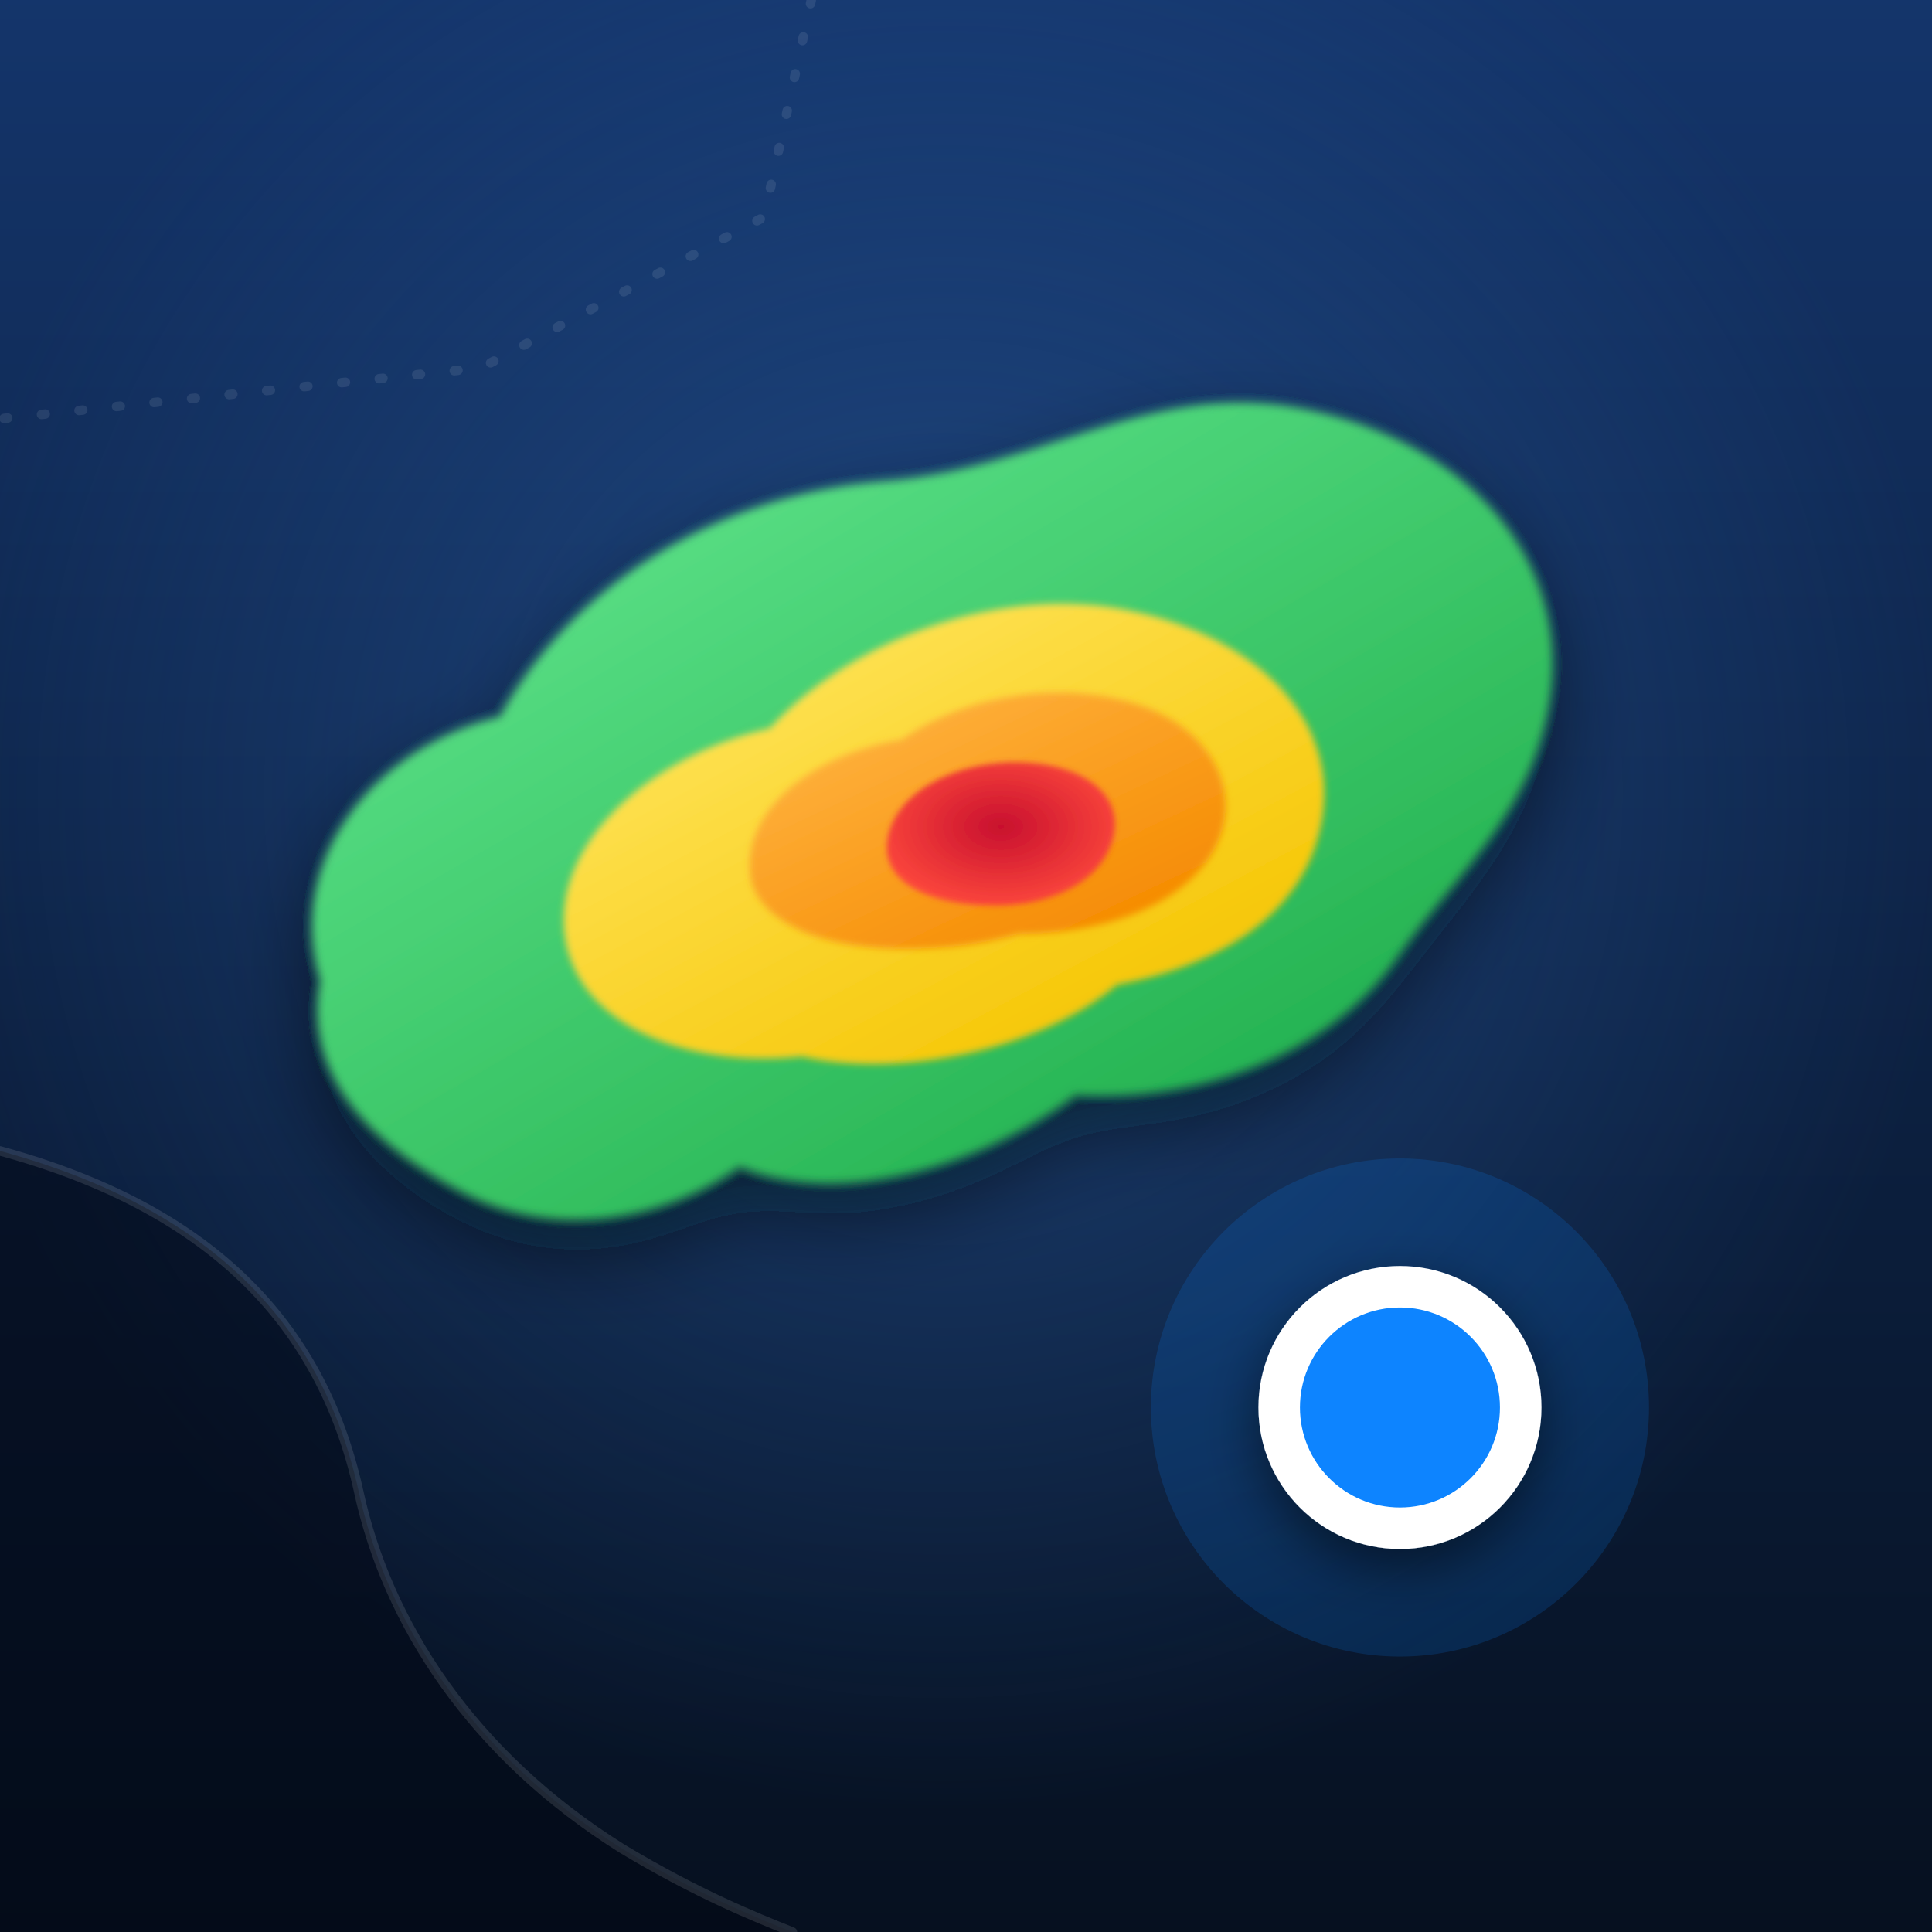
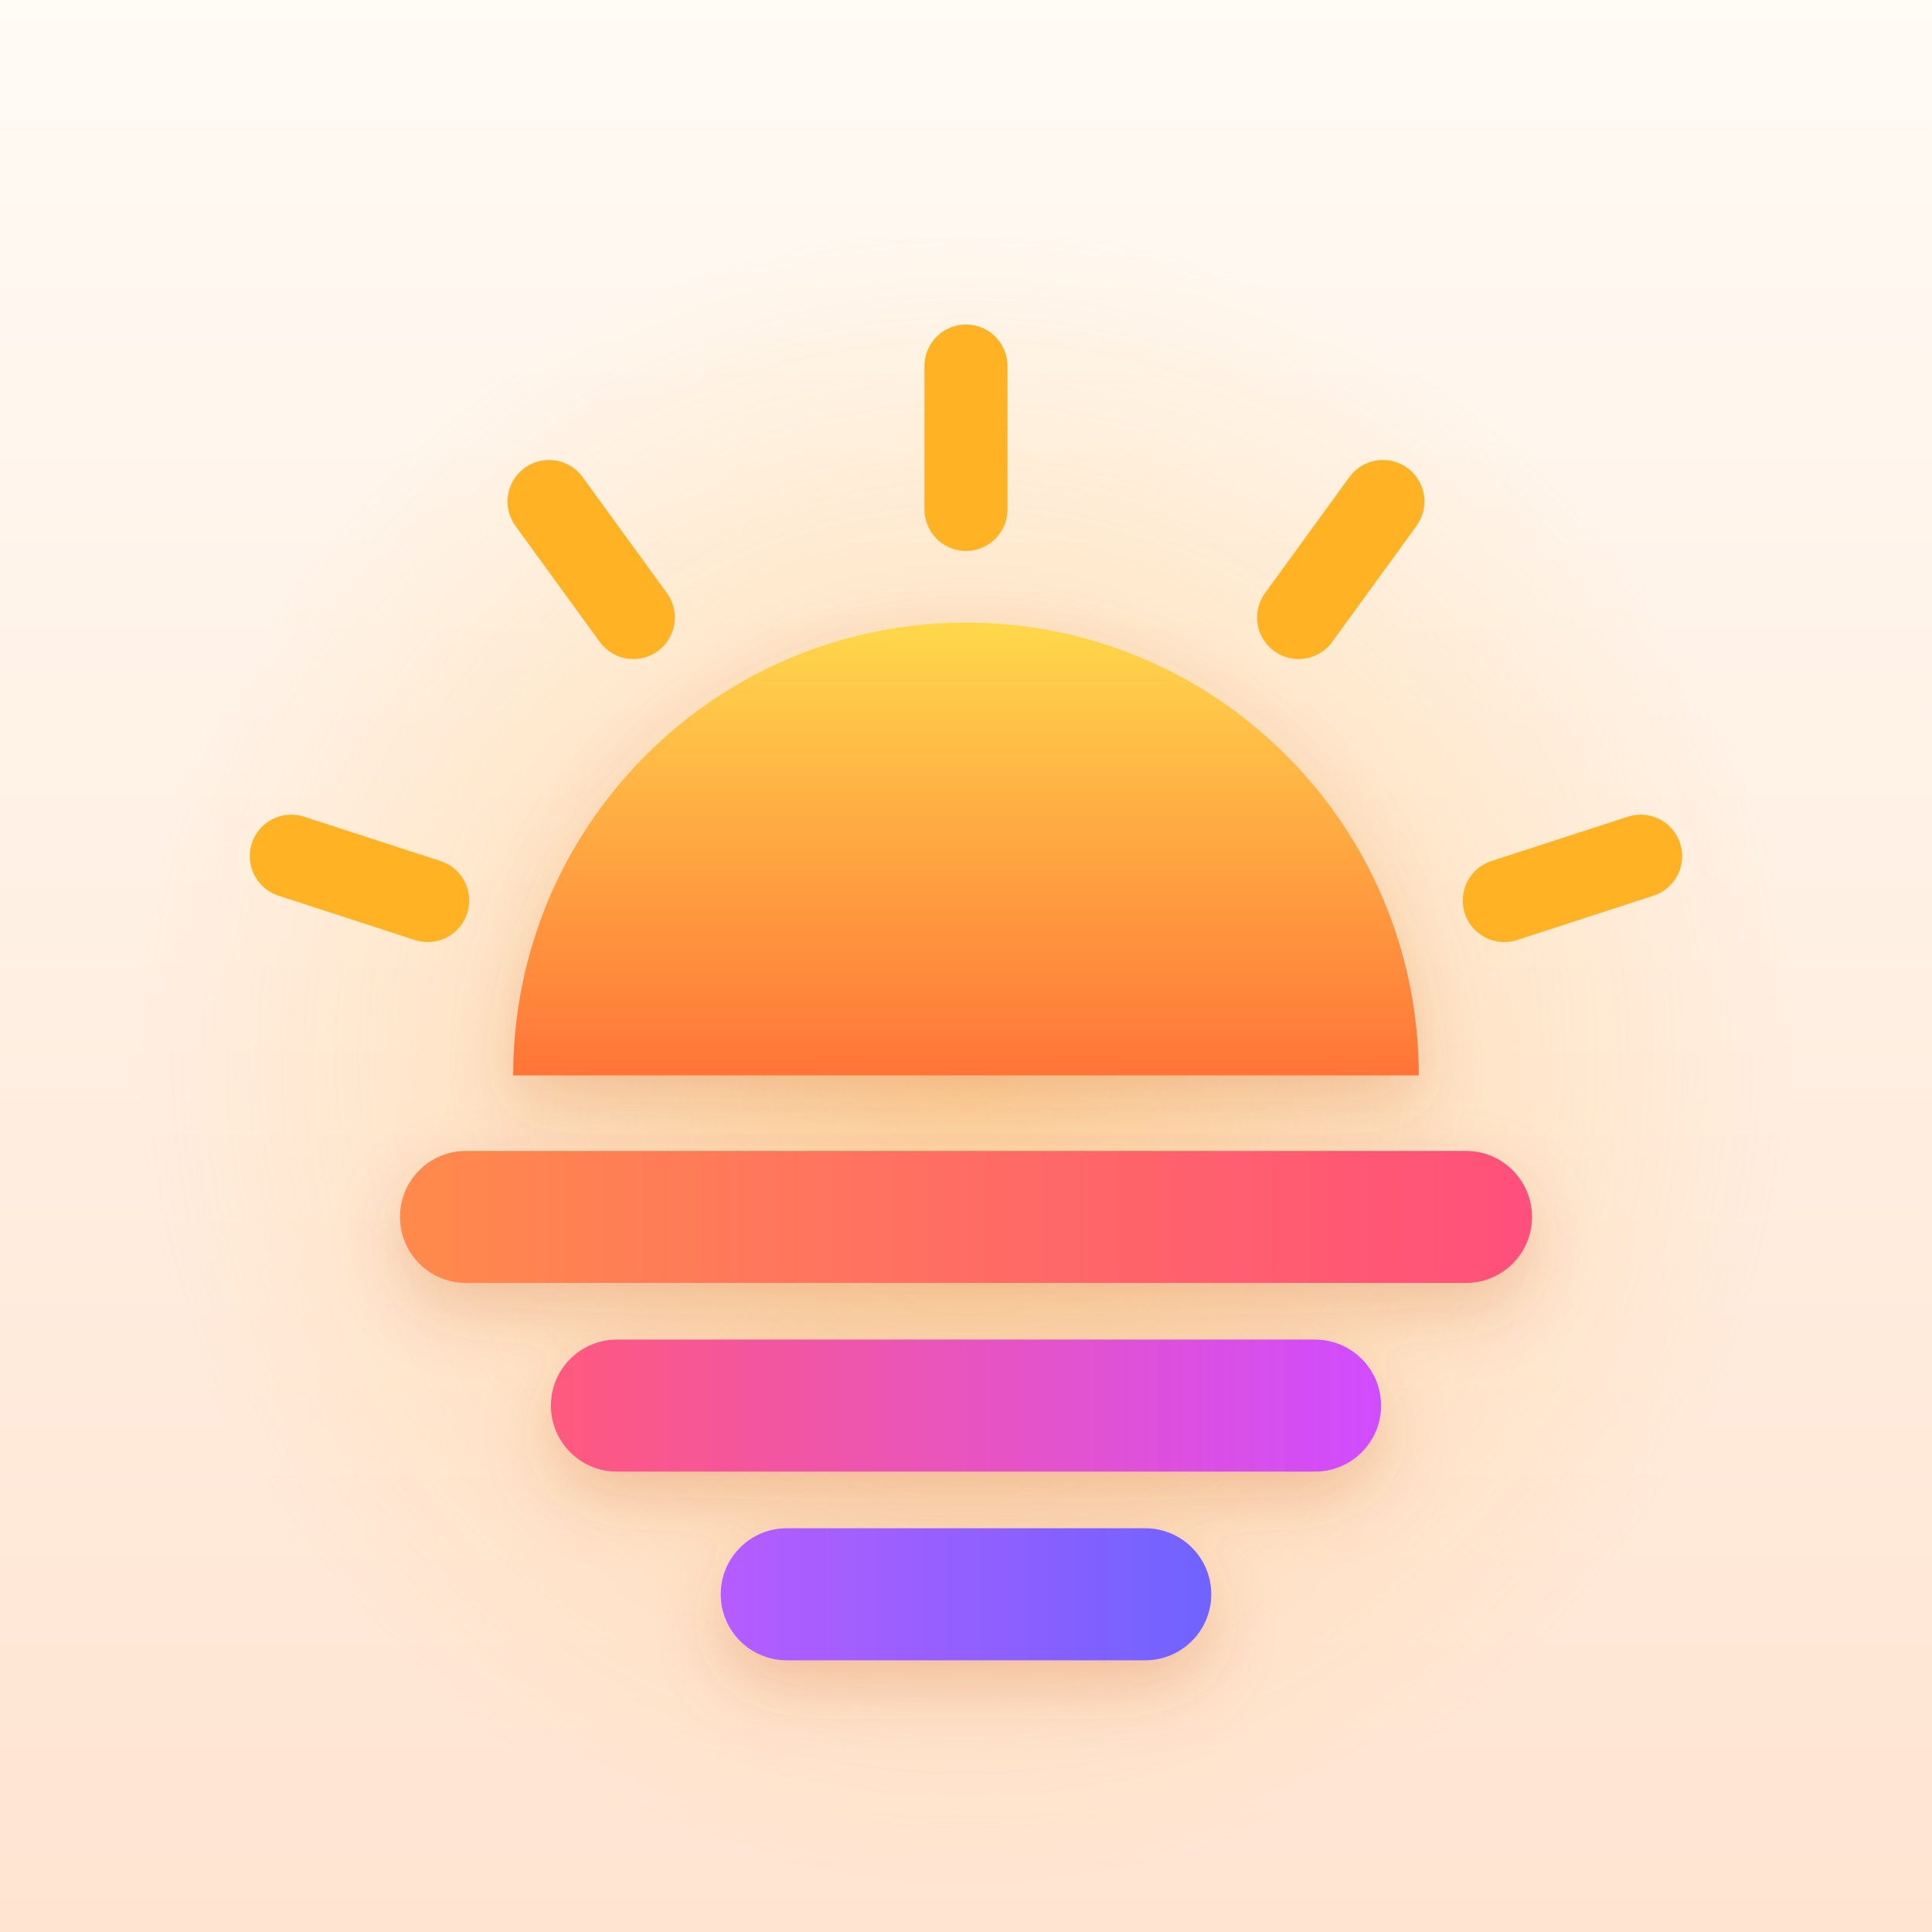
<svg xmlns="http://www.w3.org/2000/svg" viewBox="0 0 1024 1024" width="1024" height="1024">
  <defs>
    <linearGradient id="sky" x1="0" y1="0" x2="0" y2="1">
-       <stop offset="0" stop-color="#14356b" />
-       <stop offset="1" stop-color="#06101f" />
+       <stop offset="0" stop-color="#fffbf5" />
+       <stop offset="1" stop-color="#ffe4d1" />
    </linearGradient>
-     <radialGradient id="glow" cx="500" cy="420" r="540" gradientUnits="userSpaceOnUse">
-       <stop offset="0" stop-color="#2d63ab" stop-opacity="0.5" />
-       <stop offset="1" stop-color="#2d63ab" stop-opacity="0" />
+     <radialGradient id="glow" cx="512" cy="560" r="440" gradientUnits="userSpaceOnUse">
+       <stop offset="0" stop-color="#ffb547" stop-opacity="0.42" />
+       <stop offset="1" stop-color="#ffb547" stop-opacity="0" />
    </radialGradient>
-     <linearGradient id="g" x1="0.15" y1="0.1" x2="0.85" y2="0.9">
-       <stop offset="0" stop-color="#5ee38a" />
-       <stop offset="1" stop-color="#1fae4c" />
+     <linearGradient id="sun" x1="0" y1="0" x2="0" y2="1">
+       <stop offset="0" stop-color="#ffd84a" />
+       <stop offset="1" stop-color="#ff7438" />
    </linearGradient>
-     <linearGradient id="y" x1="0.15" y1="0.1" x2="0.85" y2="0.9">
-       <stop offset="0" stop-color="#ffe55c" />
-       <stop offset="1" stop-color="#f5c400" />
+     <linearGradient id="b1" x1="0" y1="0" x2="1" y2="0">
+       <stop offset="0" stop-color="#ff8a4c" />
+       <stop offset="1" stop-color="#ff4f7b" />
    </linearGradient>
-     <linearGradient id="o" x1="0.15" y1="0.1" x2="0.85" y2="0.9">
-       <stop offset="0" stop-color="#ffb340" />
-       <stop offset="1" stop-color="#f58a00" />
+     <linearGradient id="b2" x1="0" y1="0" x2="1" y2="0">
+       <stop offset="0" stop-color="#ff5a7e" />
+       <stop offset="1" stop-color="#d04dff" />
    </linearGradient>
-     <radialGradient id="r" cx="0.5" cy="0.45" r="0.6">
-       <stop offset="0" stop-color="#c8102e" />
-       <stop offset="1" stop-color="#ff4a3d" />
-     </radialGradient>
-     <filter id="b5" x="-30%" y="-30%" width="160%" height="160%">
-       <feGaussianBlur stdDeviation="2.5" />
-     </filter>
-     <filter id="b4" x="-30%" y="-30%" width="160%" height="160%">
-       <feGaussianBlur stdDeviation="2" />
-     </filter>
-     <filter id="b3" x="-30%" y="-30%" width="160%" height="160%">
-       <feGaussianBlur stdDeviation="1.6" />
-     </filter>
-     <filter id="drop" x="-30%" y="-30%" width="160%" height="160%">
-       <feDropShadow dx="0" dy="18" stdDeviation="22" flood-color="#000814" flood-opacity="0.55" />
-     </filter>
-     <filter id="shadow" x="-50%" y="-50%" width="200%" height="200%">
-       <feDropShadow dx="0" dy="10" stdDeviation="14" flood-color="#000" flood-opacity="0.5" />
+     <linearGradient id="b3" x1="0" y1="0" x2="1" y2="0">
+       <stop offset="0" stop-color="#b65cff" />
+       <stop offset="1" stop-color="#6f63ff" />
+     </linearGradient>
+     <filter id="lift" x="-30%" y="-30%" width="160%" height="160%">
+       <feDropShadow dx="0" dy="14" stdDeviation="18" flood-color="#c2410c" flood-opacity="0.22" />
    </filter>
  </defs>
  <rect width="1024" height="1024" fill="url(#sky)" />
  <rect width="1024" height="1024" fill="url(#glow)" />
-   <path fill="#030915" fill-opacity="0.55" d="M0 610C110 640 170 700 190 790C205 860 250 930 330 980C370 1004 400 1016 420 1024H0Z" />
-   <g fill="none" stroke="#ffffff" stroke-linecap="round">
-     <path stroke-opacity="0.11" stroke-width="5" d="M0 610C110 640 170 700 190 790C205 860 250 930 330 980C370 1004 400 1016 420 1024" />
-     <path stroke-opacity="0.09" stroke-width="5" stroke-dasharray="2 18" d="M430 0L405 115 255 195 0 222" />
+   <g transform="translate(0 -40)">
+     <g stroke="#ffb224" stroke-width="44" stroke-linecap="round">
+       <line x1="512" y1="310" x2="512" y2="234" />
+       <line x1="335.7" y1="367.3" x2="291" y2="305.8" />
+       <line x1="688.3" y1="367.3" x2="733" y2="305.8" />
+       <line x1="226.7" y1="517.3" x2="154.4" y2="493.8" />
+       <line x1="797.3" y1="517.3" x2="869.6" y2="493.8" />
+     </g>
+     <path d="M272 610A240 240 0 0 1 752 610Z" fill="url(#sun)" filter="url(#lift)" />
+     <g filter="url(#lift)">
+       <rect x="212" y="650" width="600" height="70" rx="35" fill="url(#b1)" />
+       <rect x="292" y="750" width="440" height="70" rx="35" fill="url(#b2)" />
+       <rect x="382" y="850" width="260" height="70" rx="35" fill="url(#b3)" />
+     </g>
  </g>
-   <g filter="url(#drop)">
-     <path filter="url(#b5)" fill="url(#g)" d="M170 520C150 455 200 395 265 380C300 315 375 262 470 255C550 248 605 205 680 215C770 228 830 290 822 365C815 428 772 462 742 505C708 556 640 584 570 580C520 618 445 640 392 618C350 648 292 656 246 632C200 608 160 572 170 520Z" />
-   </g>
-   <path filter="url(#b4)" fill="url(#y)" d="M300 500C290 448 345 400 408 386C450 340 525 312 590 322C665 334 712 382 700 438C690 486 645 512 592 522C552 556 478 572 425 560C372 566 310 548 300 500Z" />
-   <path filter="url(#b4)" fill="url(#o)" d="M398 466C392 430 430 400 478 392C515 366 570 360 610 376C648 392 660 428 640 456C620 484 578 495 540 495C502 506 450 506 422 492C408 485 400 476 398 466Z" />
-   <path filter="url(#b3)" fill="url(#r)" d="M470 450C470 422 504 404 538 404C572 404 596 420 590 444C584 468 556 480 528 480C498 480 471 471 470 450Z" />
-   <circle cx="742" cy="746" r="132" fill="#0a84ff" fill-opacity="0.17" />
-   <circle cx="742" cy="746" r="64" fill="#0a84ff" stroke="#ffffff" stroke-width="22" filter="url(#shadow)" />
</svg>
